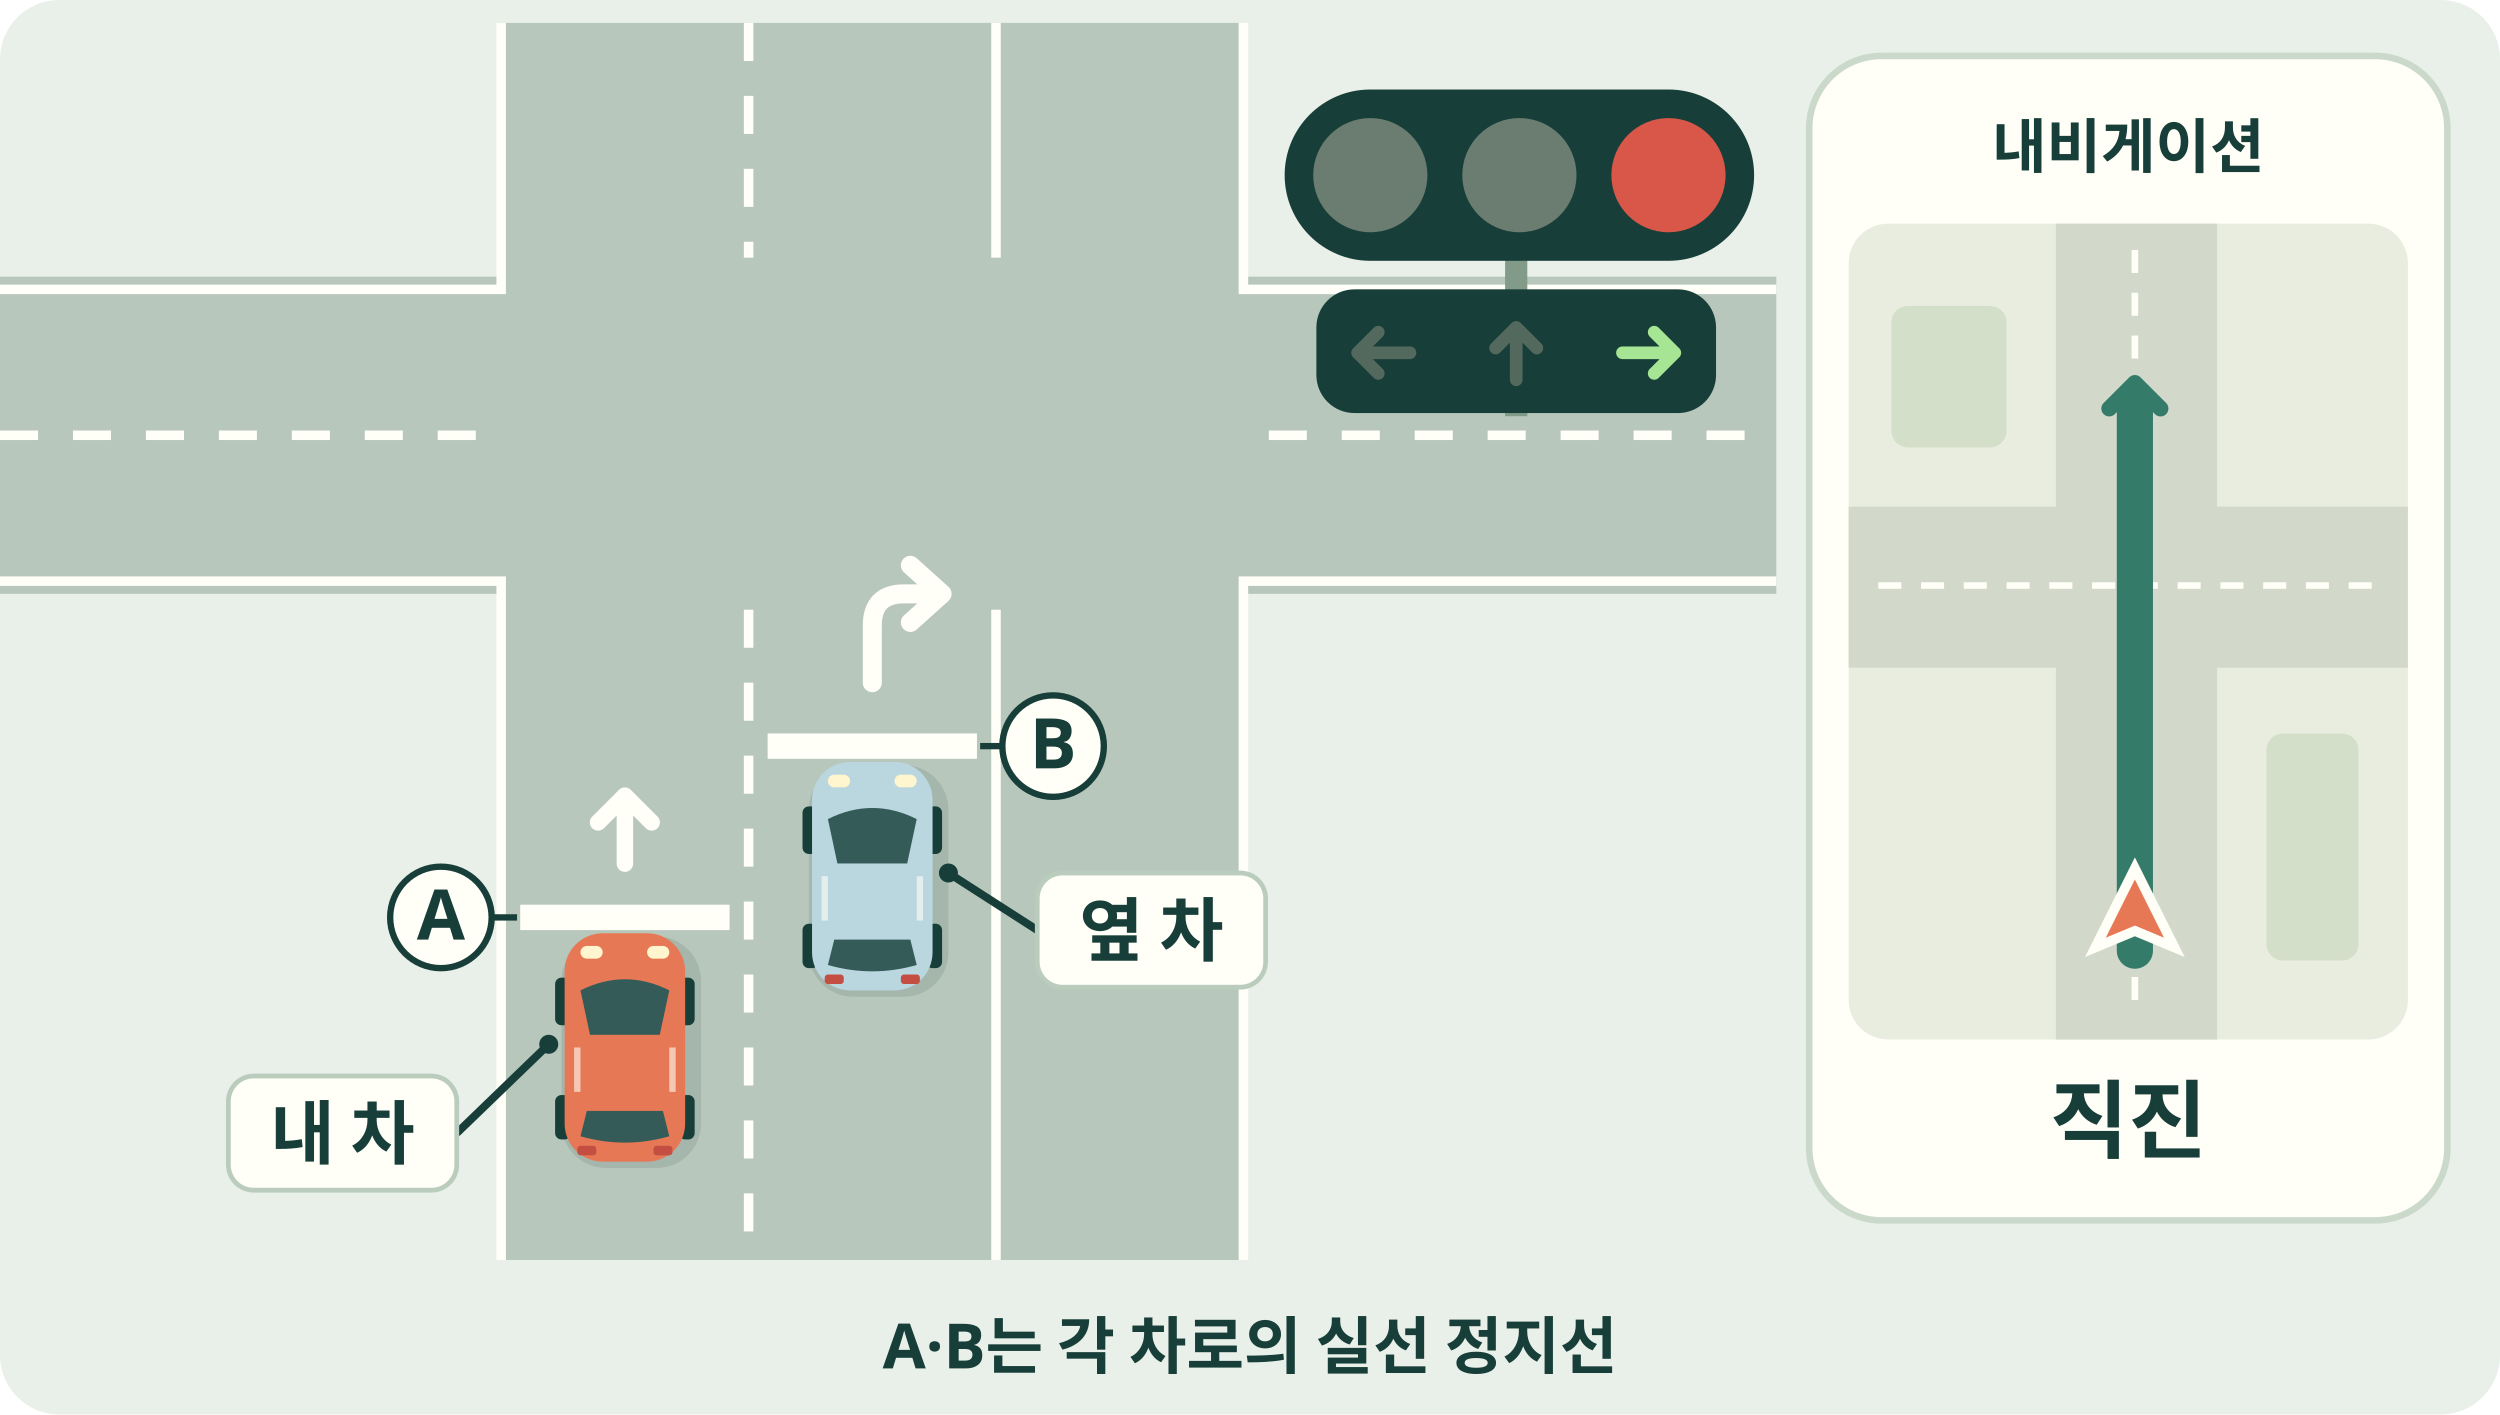
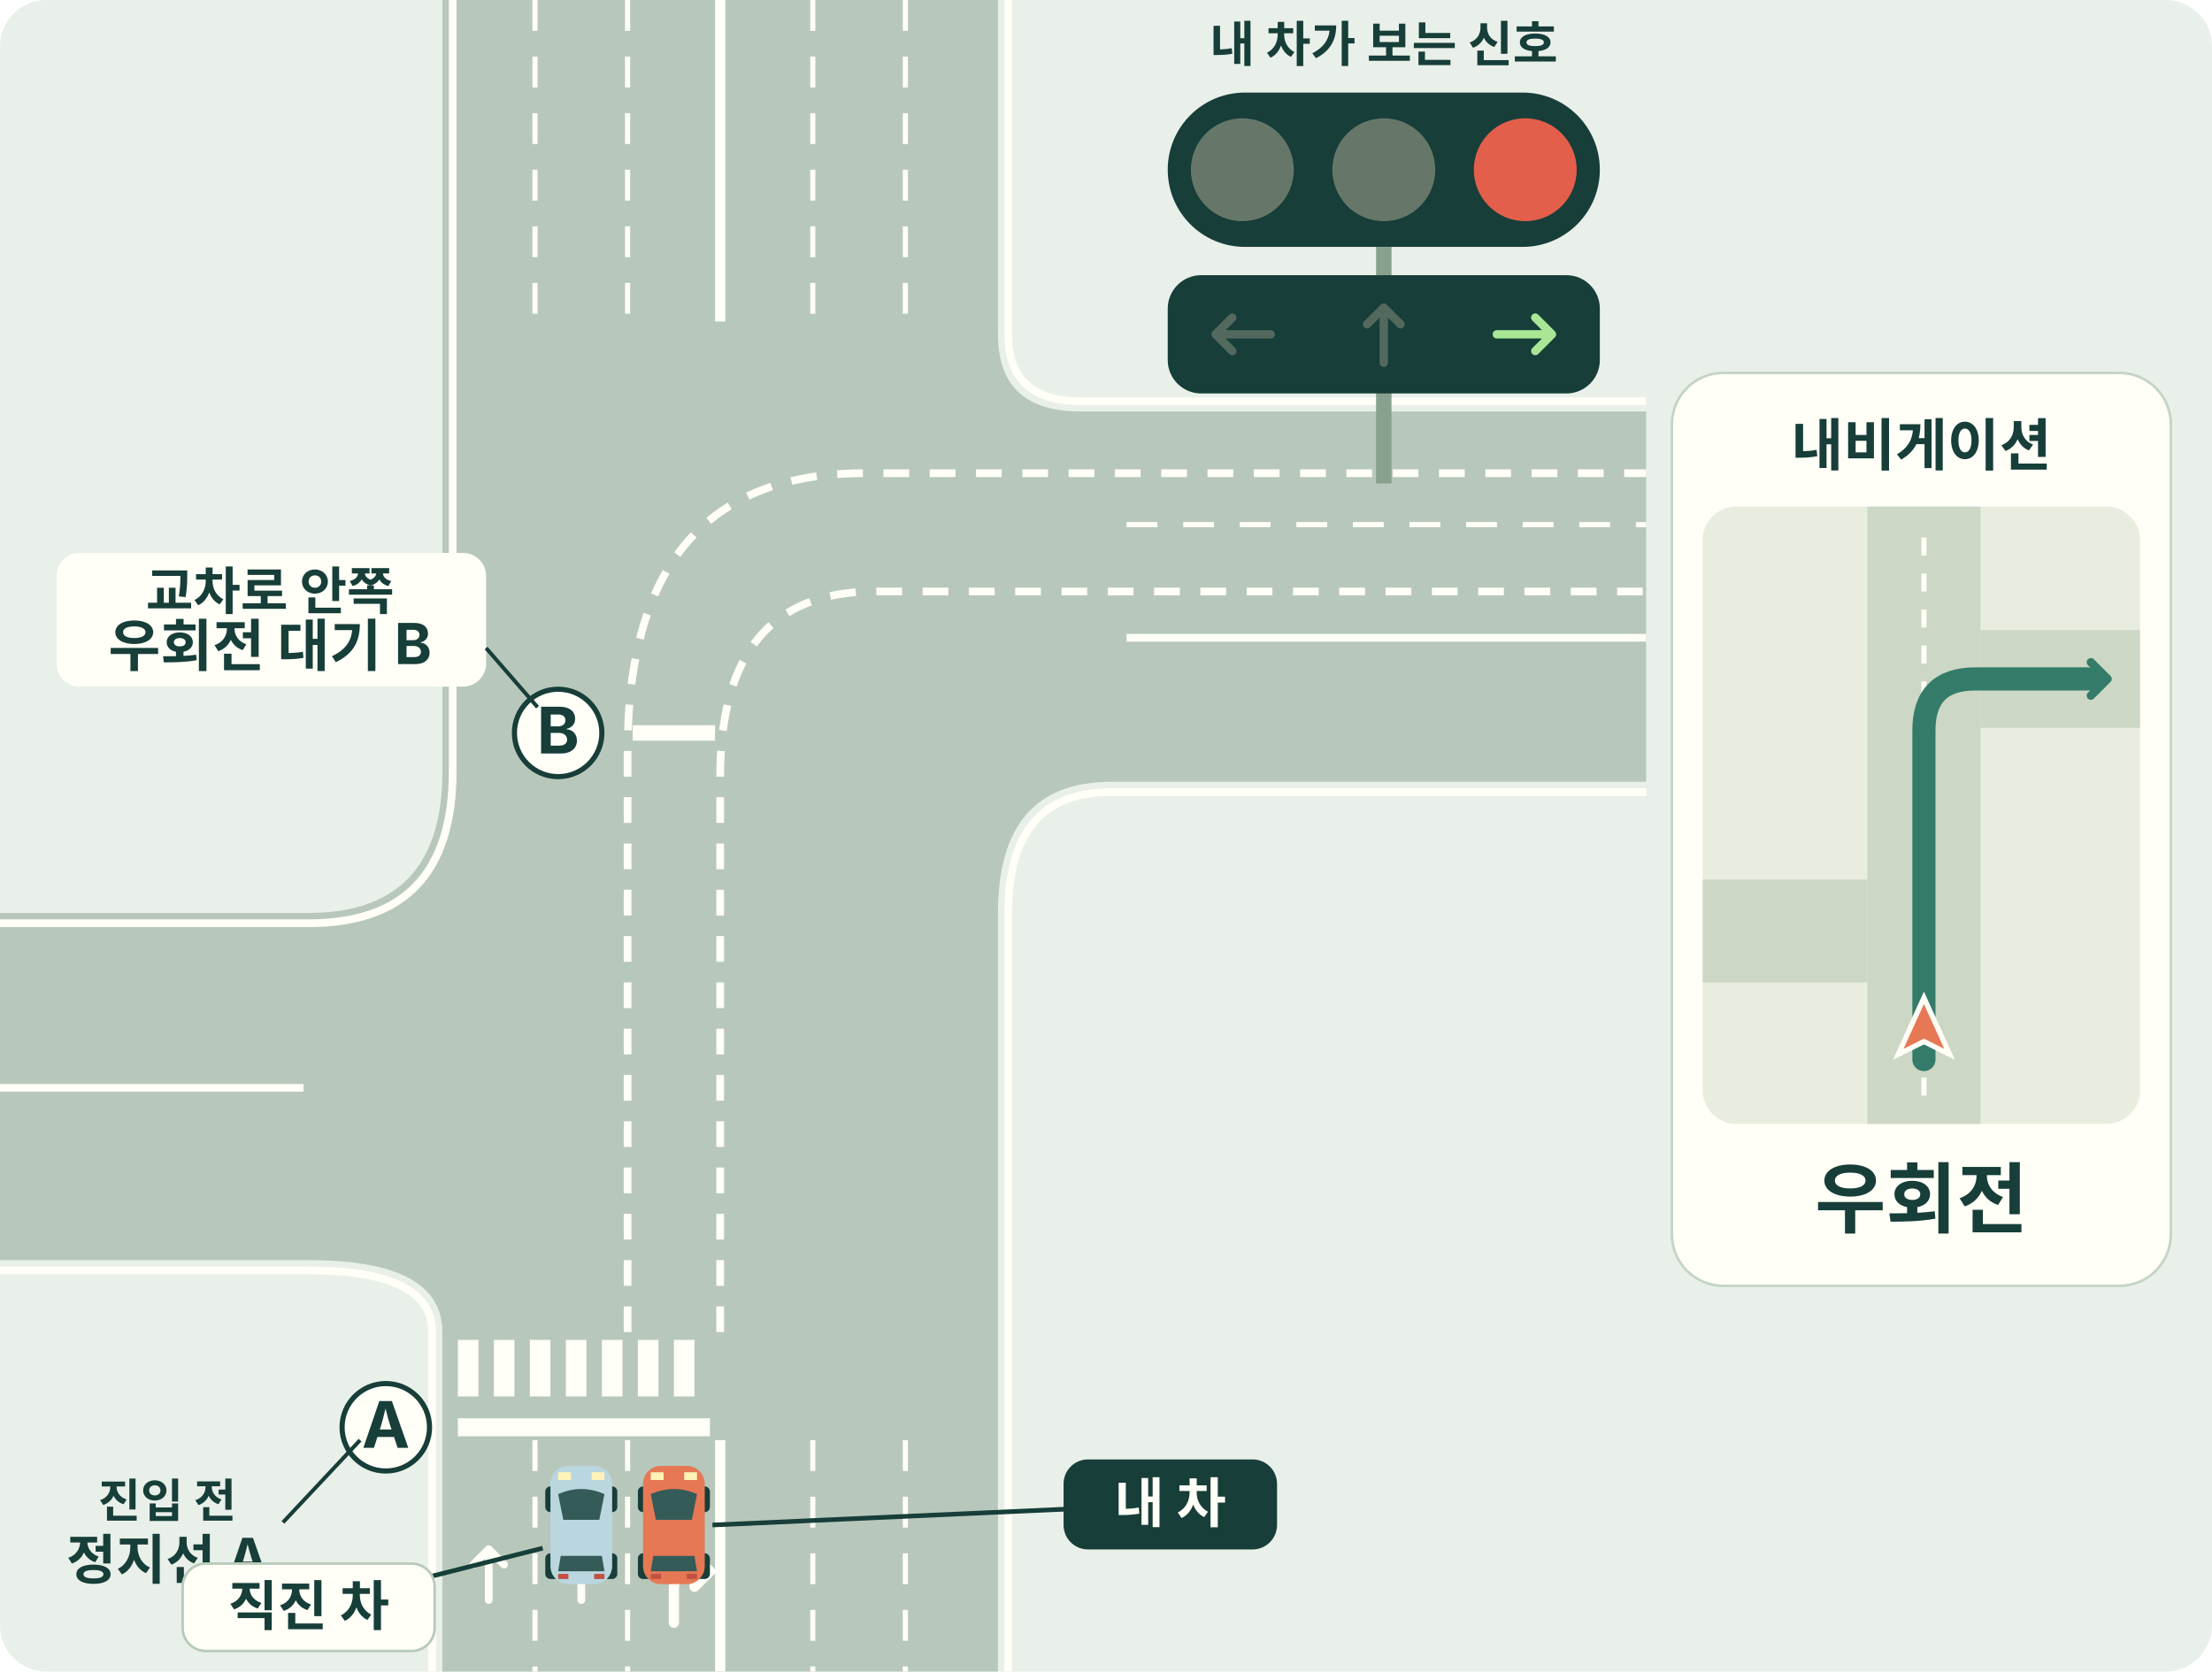
- <svg xmlns="http://www.w3.org/2000/svg" data-question-id="turn-04" viewBox="0 0 760 430" role="img" aria-label="나는 직진 차로. 오른쪽 화살표가 켜졌어요.. A·B는 각 차로의 실선 정지선. 빨간 원형 신호. 녹색 화살표: 우회전. 내비 경로: 직진. 내 차는 왼쪽 차로" class="scene-art">
-   <rect width="760" height="430" rx="18" fill="#e9f0e9" />
-   <svg width="540" height="390" viewBox="0 0 560 390" x="0" y="0" overflow="hidden">
-     <rect y="80" width="560" height="100" fill="#b8c7bc" />
-     <rect x="158" width="234" height="390" fill="#b8c7bc" />
-     <path d="M0 84h158V0M392 0v84h168M0 176h158v214M392 390V176h168" stroke="#fffef7" stroke-width="3" fill="none" />
-     <path d="M314 0v74M314 185v205" stroke="#fffef7" stroke-width="3" />
-     <path d="M236 0v74M236 185v205M0 130h150M400 130h160" stroke="#fffef7" stroke-width="3" stroke-dasharray="12 11" />
-     <g transform="translate(197 254) rotate(0) scale(0.65)">
-       <path d="M0 17v-32M-13 -3L0 -16 13 -3" fill="none" stroke="#fffef7" stroke-width="8" stroke-linecap="round" stroke-linejoin="round" />
+ <svg xmlns="http://www.w3.org/2000/svg" data-question-id="turn-04" viewBox="0 0 860 650" role="img" aria-label="오른쪽 화살표가 켜졌고 회전할 길도 비어 있어요.. 빨간 원형 신호. 녹색 화살표: 우회전. 내비 경로: 우회전. 넓고 어긋난 교차로. 진입 전 정지선 A와 교차로 깊숙한 우회전 대기 표시 B 사이에 여러 대 길이의 진입 구간이 있음. 내 차는 A 정지선 이전. 진행할 경로에 다른 차나 보행자 없음" data-scenario-feature="deep-right-turn" style="font-family:-apple-system,BlinkMacSystemFont,'Apple SD Gothic Neo',sans-serif">
+   <rect width="860" height="650" rx="18" fill="#e9f0e9" />
+   <g data-road-layout="large-offset-intersection" data-entry-line-y="555" data-waiting-line-y="285" data-stage="before-entry">
+     <path d="M0 355H120Q172 355 172 300V0H388V130Q388 160 420 160H640V304H432Q388 304 388 355V650H172V518Q172 490 120 490H0Z" fill="#b8c7bc" />
+     <path d="M0 359H120Q176 359 176 300V0M392 0V130Q392 156 420 156H640M640 308H432Q392 308 392 355V650M168 650V518Q168 494 120 494H0" fill="none" stroke="#fffef7" stroke-width="3" />
+     <path d="M280 0V125M280 560V650" fill="none" stroke="#fffef7" stroke-width="4" />
+     <path d="M208 0V130M244 0V130M316 0V130M352 0V130M208 560V650M244 560V650M316 560V650M352 560V650" fill="none" stroke="#fffef7" stroke-width="2" stroke-dasharray="12 10" />
+     <path d="M0 423H118M438 248H640" fill="none" stroke="#fffef7" stroke-width="3" />
+     <path d="M438 204H640" fill="none" stroke="#fffef7" stroke-width="2" stroke-dasharray="12 10" />
+     <g data-crosswalk="entry">
+       <rect x="178" y="521" width="8" height="22" fill="#fffef7" />
+       <rect x="192" y="521" width="8" height="22" fill="#fffef7" />
+       <rect x="206" y="521" width="8" height="22" fill="#fffef7" />
+       <rect x="220" y="521" width="8" height="22" fill="#fffef7" />
+       <rect x="234" y="521" width="8" height="22" fill="#fffef7" />
+       <rect x="248" y="521" width="8" height="22" fill="#fffef7" />
+       <rect x="262" y="521" width="8" height="22" fill="#fffef7" />
    </g>
-     <path d="M275 208v-18q0 -10 10 -10h12m-10 -9 10 9 -10 9" stroke="#fffef7" stroke-width="6" fill="none" stroke-linecap="round" stroke-linejoin="round" />
-     <path data-marking="stop-line" data-line-id="A" data-lane="straight" d="M164 282h66" stroke="#fffef7" stroke-width="8" />
-     <path data-marking="stop-line" data-line-id="B" data-lane="right" d="M242 228h66" stroke="#fffef7" stroke-width="8" />
-     <circle cx="139" cy="282" r="16" fill="#fffef7" stroke="#173e38" stroke-width="2" />
-     <text x="139" y="289" font-size="22" fill="#173e38" font-family="Pretendard, 'Noto Sans KR', sans-serif" font-weight="700" text-anchor="middle">A</text>
-     <circle cx="332" cy="228" r="16" fill="#fffef7" stroke="#173e38" stroke-width="2" />
-     <text x="332" y="235" font-size="22" fill="#173e38" font-family="Pretendard, 'Noto Sans KR', sans-serif" font-weight="700" text-anchor="middle">B</text>
-     <path d="M155 282h8M309 228h7" stroke="#173e38" stroke-width="2" />
-     <g data-vehicle-role="own" data-car-x="197" data-car-y="322" data-car-role="내 차" data-car-side="left" data-car-dy="28" transform="translate(197 322) rotate(0) scale(1)">
-       <rect x="-20" y="-34" width="44" height="73" rx="14" fill="#173e38" opacity=".12" />
-       <rect x="-22" y="-21" width="5" height="15" rx="2" fill="#173e38" />
-       <rect x="17" y="-21" width="5" height="15" rx="2" fill="#173e38" />
-       <rect x="-22" y="16" width="5" height="14" rx="2" fill="#173e38" />
-       <rect x="17" y="16" width="5" height="14" rx="2" fill="#173e38" />
-       <rect x="-19" y="-35" width="38" height="72" rx="12" fill="#e67855" />
-       <path d="M-14 -17q14 -7 28 0l-3 14h-22Z" fill="#355b59" />
-       <path d="M-12 21h24l2 8q-14 4 -28 0Z" fill="#355b59" />
-       <path d="M-15 1v14M15 1v14" stroke="#fffef7" stroke-opacity=".6" stroke-width="2" />
-       <rect x="-14" y="-31" width="7" height="4" rx="2" fill="#fff6cf" />
-       <rect x="7" y="-31" width="7" height="4" rx="2" fill="#fff6cf" />
-       <rect x="-15" y="32" width="6" height="3" rx="1" fill="#c34e41" />
-       <rect x="9" y="32" width="6" height="3" rx="1" fill="#c34e41" />
+     <path data-marking="stop-line" data-line-id="A" d="M178 555H276" stroke="#fffef7" stroke-width="7" />
+     <path d="M244 518V292Q244 184 336 184H640" fill="none" stroke="#fffef7" stroke-width="3" stroke-dasharray="10 8" />
+     <path d="M280 518V302Q280 230 340 230H640" fill="none" stroke="#fffef7" stroke-width="3" stroke-dasharray="10 8" />
+     <path data-marking="waiting-guide" data-line-id="B" d="M246 285H278" stroke="#fffef7" stroke-width="6" />
+     <circle cx="150" cy="555" r="17" fill="#fffef7" stroke="#173e38" stroke-width="2" />
+     <text x="150" y="563" font-size="25" fill="#173e38" font-weight="700" text-anchor="middle">A</text>
+     <circle cx="217" cy="285" r="17" fill="#fffef7" stroke="#173e38" stroke-width="2" />
+     <text x="217" y="293" font-size="25" fill="#173e38" font-weight="700" text-anchor="middle">B</text>
+     <path d="M0 17V-16m-10 10 10-10 10 10" fill="none" stroke="#fffef7" stroke-width="5" stroke-linecap="round" stroke-linejoin="round" transform="translate(190 612) rotate(0) scale(0.6)" />
+     <path d="M0 17V-16m-10 10 10-10 10 10" fill="none" stroke="#fffef7" stroke-width="5" stroke-linecap="round" stroke-linejoin="round" transform="translate(226 612) rotate(0) scale(0.6)" />
+     <path d="M262 631v-13q0-7 7-7h7m-6-6 6 6-6 6" fill="none" stroke="#fffef7" stroke-width="4" stroke-linecap="round" />
+     <text x="65" y="590" font-size="18" fill="#173e38" font-weight="700" text-anchor="middle">진입 전</text>
+     <text x="65" y="614" font-size="21" fill="#173e38" font-weight="700" text-anchor="middle">정지선 A</text>
+     <path d="M110 592L140 560" fill="none" stroke="#173e38" stroke-width="1.5" />
+     <rect x="22" y="215" width="167" height="52" rx="9" fill="#fffef7" />
+     <text x="105" y="237" font-size="20" fill="#173e38" font-weight="700" text-anchor="middle">교차로 안쪽</text>
+     <text x="105" y="259" font-size="22" fill="#173e38" font-weight="700" text-anchor="middle">우회전 대기 B</text>
+     <path d="M189 252L209 275" fill="none" stroke="#173e38" stroke-width="1.5" />
+   </g>
+   <g data-vehicle-role="adjacent" data-car-x="226" data-car-y="593" data-car-length="46" transform="translate(226 593) rotate(0)">
+     <rect x="-14" y="-15" width="28" height="10" rx="2" fill="#173e38" />
+     <rect x="-14" y="11" width="28" height="10" rx="2" fill="#173e38" />
+     <rect x="-12" y="-23" width="24" height="46" rx="7" fill="#bad6df" />
+     <path d="M-9 -12q9-4 18 0l-2 10h-14ZM-8 12h16l1 6h-18Z" fill="#355b59" />
+     <path d="M-9 -19h5m8 0h5" stroke="#fff3b8" stroke-width="3" />
+     <path d="M-9 20h4m10 0h4" stroke="#c25142" stroke-width="2" />
+   </g>
+   <g>
+     <path d="M120 625L211 602" fill="none" stroke="#173e38" stroke-width="1.8" />
+     <rect x="71" y="608" width="98" height="34" rx="9" fill="#fffef7" stroke="#b8cbbb" />
+     <text x="120" y="632" font-size="21" fill="#173e38" font-weight="700" text-anchor="middle">직진 차</text>
+   </g>
+   <g data-vehicle-role="own" data-car-x="262" data-car-y="593" data-car-length="46" transform="translate(262 593) rotate(0)">
+     <rect x="-14" y="-15" width="28" height="10" rx="2" fill="#173e38" />
+     <rect x="-14" y="11" width="28" height="10" rx="2" fill="#173e38" />
+     <rect x="-12" y="-23" width="24" height="46" rx="7" fill="#e67855" />
+     <path d="M-9 -12q9-4 18 0l-2 10h-14ZM-8 12h16l1 6h-18Z" fill="#355b59" />
+     <path d="M-9 -19h5m8 0h5" stroke="#fff3b8" stroke-width="3" />
+     <path d="M-9 20h4m10 0h4" stroke="#c25142" stroke-width="2" />
+   </g>
+   <g>
+     <path d="M455 585L277 593" fill="none" stroke="#173e38" stroke-width="1.8" />
+     <rect x="414" y="568" width="82" height="34" rx="9" fill="#173e38" stroke="#173e38" />
+     <text x="455" y="592" font-size="21" fill="#173e38" font-weight="700" text-anchor="middle" style="fill:#fffef7">내 차</text>
+   </g>
+   <g data-signal-type="road" transform="translate(454 36)">
+     <rect width="168" height="60" rx="30" fill="#173e38" />
+     <circle cx="29" cy="30" r="20" fill="#66776a" />
+     <circle cx="84" cy="30" r="20" fill="#66776a" />
+     <circle cx="139" cy="30" r="20" fill="#e35f4c" />
+     <path d="M84 60v92" stroke="#88a08e" stroke-width="6" />
+     <rect y="71" width="168" height="46" rx="13" fill="#173e38" />
+     <g data-arrow="left" data-lit="false">
+       <path d="M0 17V-16m-10 10 10-10 10 10" fill="none" stroke="#53695d" stroke-width="5" stroke-linecap="round" stroke-linejoin="round" transform="translate(29 94) rotate(-90) scale(0.65)" />
    </g>
-     <g data-vehicle-role="adjacent" data-car-x="275" data-car-y="268" data-car-role="옆 차" data-car-side="right" data-car-dy="18" transform="translate(275 268) rotate(0) scale(1)">
-       <rect x="-20" y="-34" width="44" height="73" rx="14" fill="#173e38" opacity=".12" />
-       <rect x="-22" y="-21" width="5" height="15" rx="2" fill="#173e38" />
-       <rect x="17" y="-21" width="5" height="15" rx="2" fill="#173e38" />
-       <rect x="-22" y="16" width="5" height="14" rx="2" fill="#173e38" />
-       <rect x="17" y="16" width="5" height="14" rx="2" fill="#173e38" />
-       <rect x="-19" y="-35" width="38" height="72" rx="12" fill="#bad6df" />
-       <path d="M-14 -17q14 -7 28 0l-3 14h-22Z" fill="#355b59" />
-       <path d="M-12 21h24l2 8q-14 4 -28 0Z" fill="#355b59" />
-       <path d="M-15 1v14M15 1v14" stroke="#fffef7" stroke-opacity=".6" stroke-width="2" />
-       <rect x="-14" y="-31" width="7" height="4" rx="2" fill="#fff6cf" />
-       <rect x="7" y="-31" width="7" height="4" rx="2" fill="#fff6cf" />
-       <rect x="-15" y="32" width="6" height="3" rx="1" fill="#c34e41" />
-       <rect x="9" y="32" width="6" height="3" rx="1" fill="#c34e41" />
+     <g data-arrow="straight" data-lit="false">
+       <path d="M0 17V-16m-10 10 10-10 10 10" fill="none" stroke="#53695d" stroke-width="5" stroke-linecap="round" stroke-linejoin="round" transform="translate(84 94) rotate(0) scale(0.65)" />
    </g>
-     <g data-signal-type="road" transform="translate(405 21)">
-       <path d="M73 48v55" stroke="#819b88" stroke-width="7" />
-       <rect width="148" height="54" rx="27" fill="#173e38" />
-       <circle cx="27" cy="27" r="18" fill="#6b7d70" />
-       <circle cx="74" cy="27" r="18" fill="#6b7d70" />
-       <circle cx="121" cy="27" r="18" fill="#d95748" />
-       <rect x="10" y="63" width="126" height="39" rx="12" fill="#173e38" />
-       <g data-arrow="left" data-lit="false">
-         <g transform="translate(31 83) rotate(-90) scale(0.5)">
-           <path d="M0 17v-32M-13 -3L0 -16 13 -3" fill="none" stroke="#53695d" stroke-width="8" stroke-linecap="round" stroke-linejoin="round" />
-         </g>
-       </g>
-       <g data-arrow="straight" data-lit="false">
-         <g transform="translate(73 83) rotate(0) scale(0.5)">
-           <path d="M0 17v-32M-13 -3L0 -16 13 -3" fill="none" stroke="#53695d" stroke-width="8" stroke-linecap="round" stroke-linejoin="round" />
-         </g>
-       </g>
-       <g data-arrow="right" data-lit="true">
-         <g transform="translate(115 83) rotate(90) scale(0.5)">
-           <path d="M0 17v-32M-13 -3L0 -16 13 -3" fill="none" stroke="#a5e593" stroke-width="8" stroke-linecap="round" stroke-linejoin="round" />
-         </g>
+     <g data-arrow="right" data-lit="true">
+       <path d="M0 17V-16m-10 10 10-10 10 10" fill="none" stroke="#a9e797" stroke-width="5" stroke-linecap="round" stroke-linejoin="round" transform="translate(139 94) rotate(90) scale(0.65)" />
+     </g>
+     <text x="84" y="-12" font-size="19" fill="#173e38" font-weight="700" text-anchor="middle">내 차가 보는 신호</text>
+   </g>
+   <g data-navigation="offset-junction" transform="translate(650 145)">
+     <rect width="194" height="355" rx="20" fill="#fffef7" stroke="#c4d4c5" />
+     <text x="97" y="36" font-size="22" fill="#173e38" font-weight="700" text-anchor="middle">내비게이션</text>
+     <g transform="translate(12 52)">
+       <g>
+         <rect width="170" height="240" rx="13" fill="#e8ede0" />
+         <rect x="64" width="44" height="240" fill="#ccd7c5" />
+         <path d="M108 48H170V86H108M0 145H64V185H0" fill="#ccd7c5" />
+         <path d="M86 12V230" stroke="#fffef7" stroke-width="2" stroke-dasharray="7 7" />
+         <path d="M86 215V87Q86 67 106 67H150" fill="none" stroke="#347b69" stroke-width="9" stroke-linecap="round" />
+         <path d="M0 17V-16m-10 10 10-10 10 10" fill="none" stroke="#347b69" stroke-width="5" stroke-linecap="round" stroke-linejoin="round" transform="translate(147 67) rotate(90) scale(0.65)" />
+         <path d="M86 191l-10 22 10-5 10 5Z" fill="#e67855" stroke="#fffef7" stroke-width="2" />
      </g>
    </g>
-     <g class="vehicle-callout">
-       <path d="M144 350L173 322" stroke="#173e38" stroke-width="2.5" />
-       <circle cx="173" cy="322" r="3" fill="#173e38" />
-       <rect x="72" y="332" width="72" height="36" rx="8" fill="#fffef7" stroke="#bacdbd" stroke-width="1.5" />
-       <text x="108" y="358" font-size="22" fill="#173e38" font-family="Pretendard, 'Noto Sans KR', sans-serif" font-weight="700" text-anchor="middle">내 차</text>
-     </g>
-     <g class="vehicle-callout">
-       <path d="M327 286L299 268" stroke="#173e38" stroke-width="2.5" />
-       <circle cx="299" cy="268" r="3" fill="#173e38" />
-       <rect x="327" y="268" width="72" height="36" rx="8" fill="#fffef7" stroke="#bacdbd" stroke-width="1.5" />
-       <text x="363" y="294" font-size="22" fill="#173e38" font-family="Pretendard, 'Noto Sans KR', sans-serif" font-weight="700" text-anchor="middle">옆 차</text>
-     </g>
-   </svg>
-   <g transform="translate(550 17)">
-     <rect width="194" height="354" rx="22" fill="#fffef7" stroke="#cbd9cb" stroke-width="2" />
-     <text x="97" y="34" font-size="18" fill="#173e38" font-family="Pretendard, 'Noto Sans KR', sans-serif" font-weight="700" text-anchor="middle">내비게이션</text>
-     <rect x="12" y="51" width="170" height="248" rx="12" fill="#e9ede0" />
-     <rect x="75" y="51" width="49" height="248" fill="#d2d9cb" />
-     <rect x="12" y="137" width="170" height="49" fill="#d2d9cb" />
-     <path d="M99 59v234M21 161h154" stroke="#fffef7" stroke-width="2" stroke-dasharray="7 6" />
-     <rect x="25" y="76" width="35" height="43" rx="5" fill="#d3dfc9" />
-     <rect x="139" y="206" width="28" height="69" rx="5" fill="#d3dfc9" />
-     <path d="M99 272V107" fill="none" stroke="#347b69" stroke-width="11" stroke-linecap="round" stroke-linejoin="round" />
-     <g transform="translate(99 109) rotate(0) scale(0.6)">
-       <path d="M0 17v-32M-13 -3L0 -16 13 -3" fill="none" stroke="#347b69" stroke-width="8" stroke-linecap="round" stroke-linejoin="round" />
-     </g>
-     <path d="M99 247l-12 24 12 -5 12 5Z" fill="#e67855" stroke="#fffef7" stroke-width="3" />
-     <text x="97" y="333" font-size="26" fill="#173e38" font-family="Pretendard, 'Noto Sans KR', sans-serif" font-weight="700" text-anchor="middle">직진</text>
+     <text x="97" y="332" font-size="30" fill="#173e38" font-weight="700" text-anchor="middle">우회전</text>
  </g>
-   <text x="380" y="416" font-size="19" fill="#173e38" font-family="Pretendard, 'Noto Sans KR', sans-serif" font-weight="700" text-anchor="middle">A·B는 각 차로의 실선 정지선</text>
</svg>
